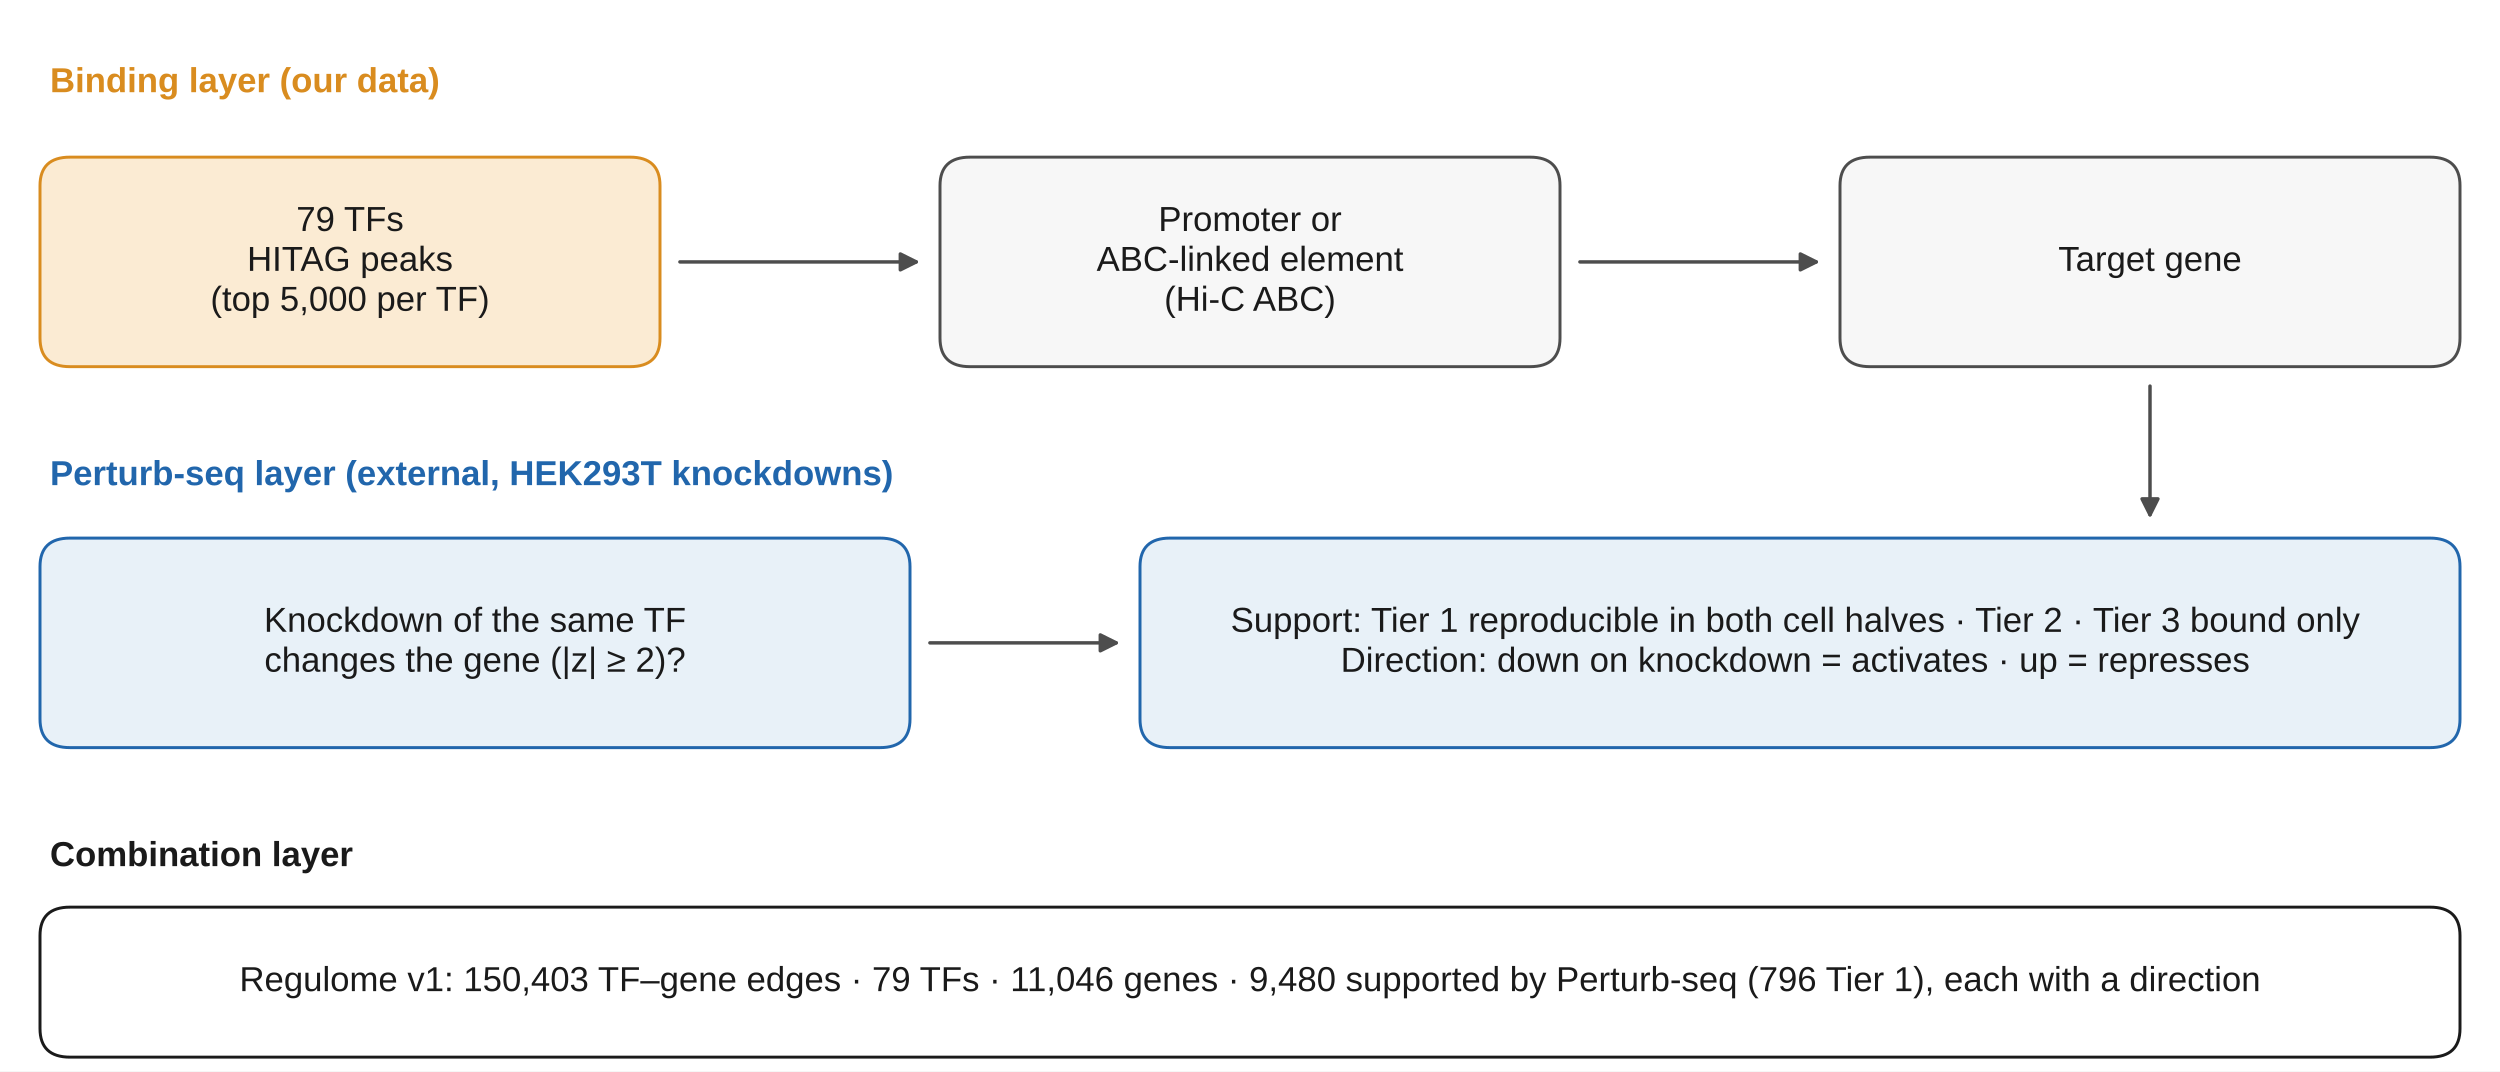
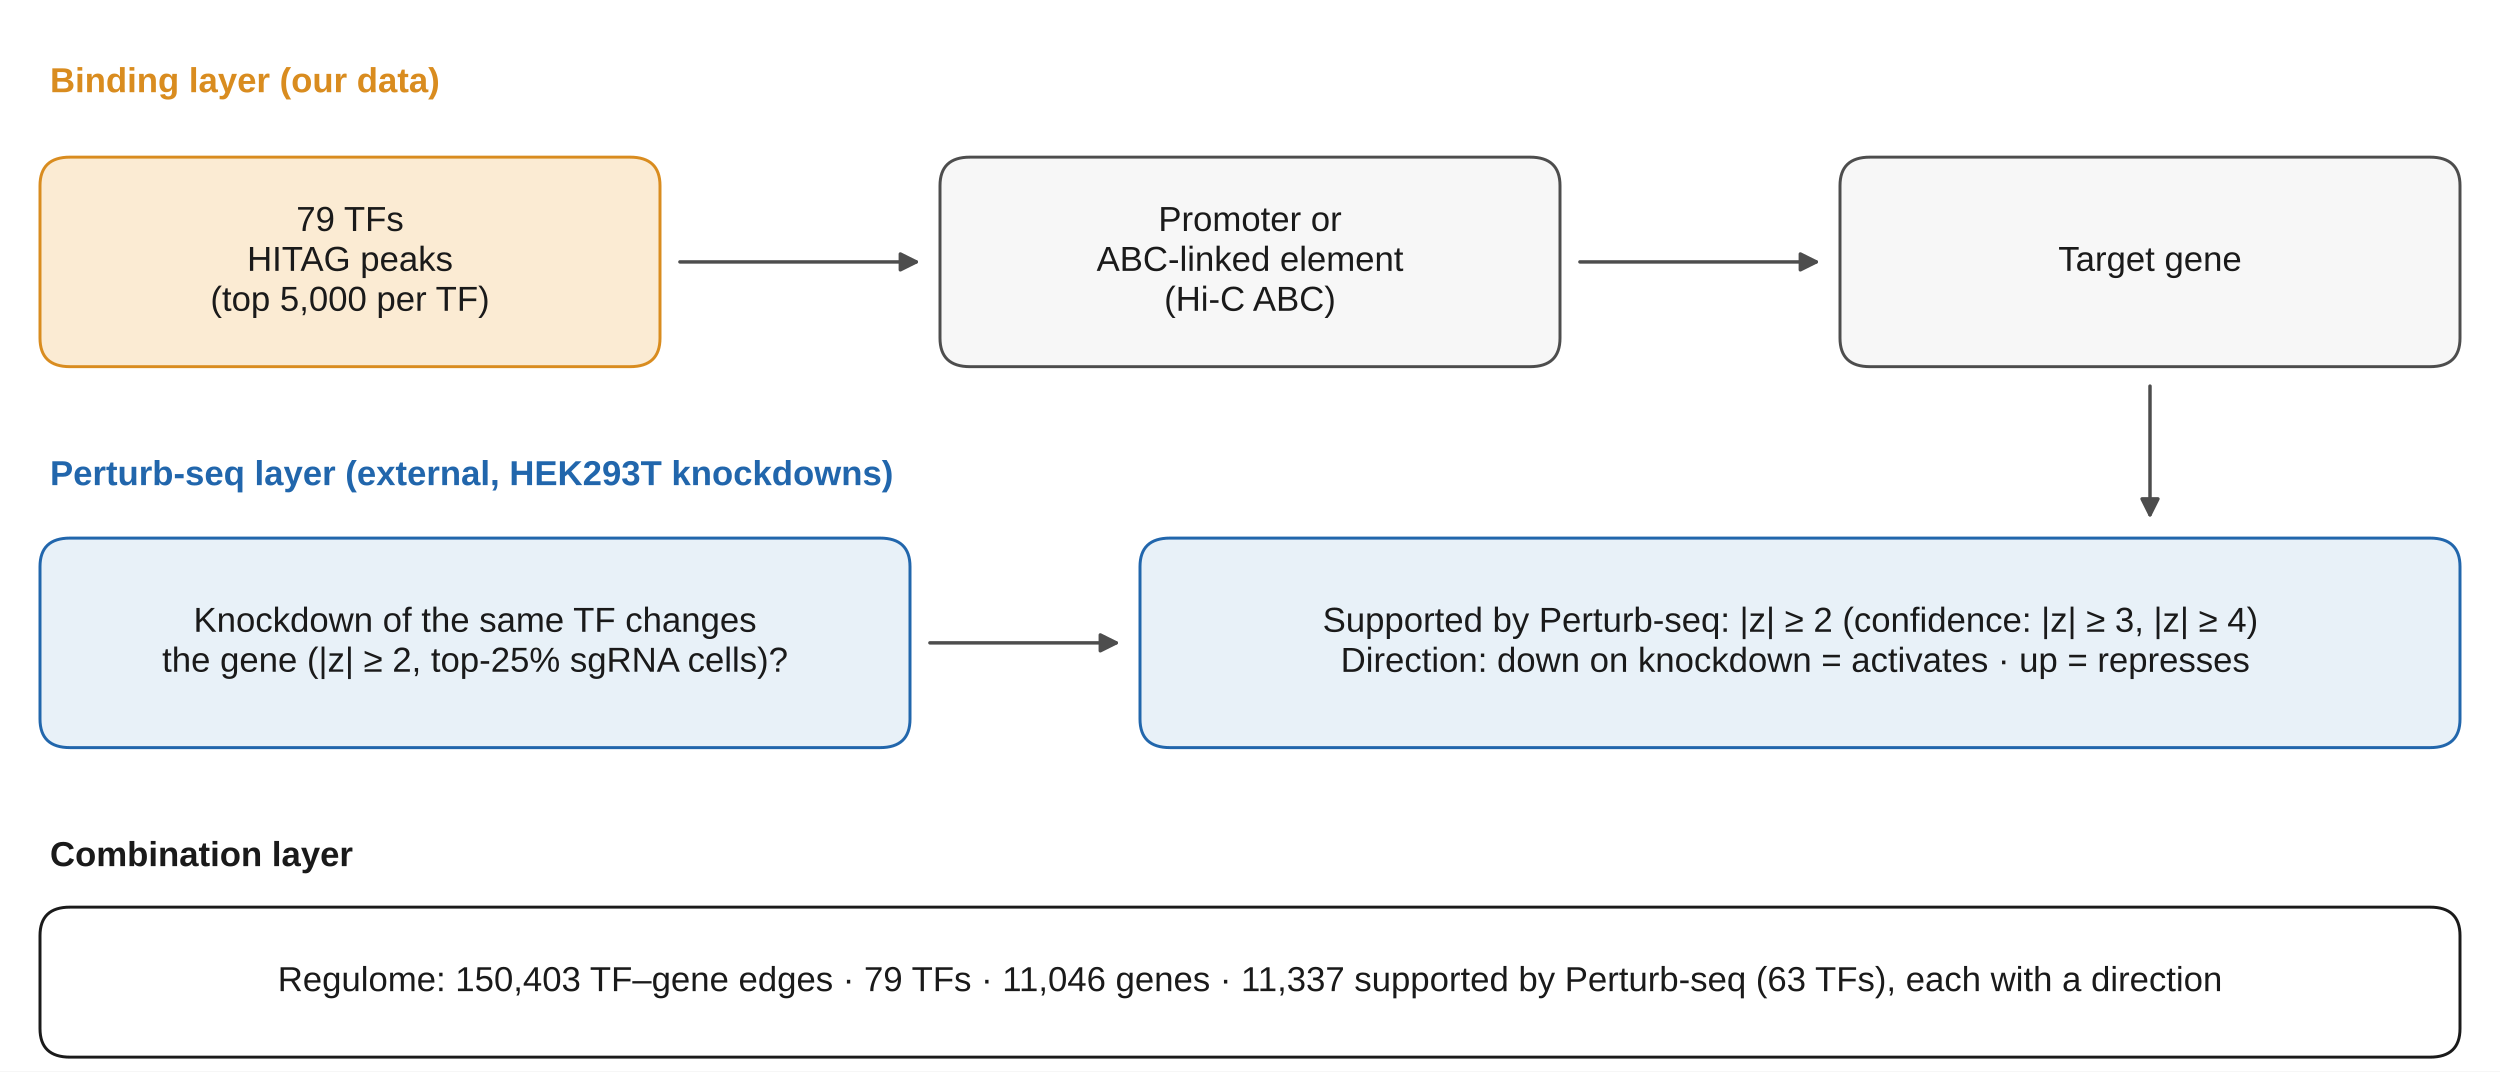
<svg xmlns="http://www.w3.org/2000/svg" width="504pt" height="216pt" viewBox="0 0 504 216" version="1.1">
  <defs>
    <style type="text/css">*{stroke-linejoin: round; stroke-linecap: butt}</style>
  </defs>
  <g id="figure_1">
    <g id="patch_1">
      <path d="M 0 216  L 504 216  L 504 0  L 0 0  z " style="fill: #ffffff" />
    </g>
    <g id="axes_1">
      <g id="patch_2">
-         <path d="M 14.112 73.92  L 127.008 73.92  Q 133.056 73.92 133.056 68.16  L 133.056 37.44  Q 133.056 31.68 127.008 31.68  L 14.112 31.68  Q 8.064 31.68 8.064 37.44  L 8.064 68.16  Q 8.064 73.92 14.112 73.92  z " clip-path="url(#p873a4e6706)" style="fill: #fbebd3; stroke: #d98c1f; stroke-width: 0.6; stroke-linejoin: miter" />
+         <path d="M 14.112 73.92  L 127.008 73.92  Q 133.056 73.92 133.056 68.16  L 133.056 37.44  Q 133.056 31.68 127.008 31.68  L 14.112 31.68  Q 8.064 31.68 8.064 37.44  L 8.064 68.16  Q 8.064 73.92 14.112 73.92  z " clip-path="url(#pbb4aab6ff0)" style="fill: #fbebd3; stroke: #d98c1f; stroke-width: 0.6; stroke-linejoin: miter" />
      </g>
      <g id="patch_3">
-         <path d="M 195.552 73.92  L 308.448 73.92  Q 314.496 73.92 314.496 68.16  L 314.496 37.44  Q 314.496 31.68 308.448 31.68  L 195.552 31.68  Q 189.504 31.68 189.504 37.44  L 189.504 68.16  Q 189.504 73.92 195.552 73.92  z " clip-path="url(#p873a4e6706)" style="fill: #f7f7f7; stroke: #4d4d4d; stroke-width: 0.6; stroke-linejoin: miter" />
+         <path d="M 195.552 73.92  L 308.448 73.92  Q 314.496 73.92 314.496 68.16  L 314.496 37.44  Q 314.496 31.68 308.448 31.68  L 195.552 31.68  Q 189.504 31.68 189.504 37.44  L 189.504 68.16  Q 189.504 73.92 195.552 73.92  z " clip-path="url(#pbb4aab6ff0)" style="fill: #f7f7f7; stroke: #4d4d4d; stroke-width: 0.6; stroke-linejoin: miter" />
      </g>
      <g id="patch_4">
-         <path d="M 376.992 73.92  L 489.888 73.92  Q 495.936 73.92 495.936 68.16  L 495.936 37.44  Q 495.936 31.68 489.888 31.68  L 376.992 31.68  Q 370.944 31.68 370.944 37.44  L 370.944 68.16  Q 370.944 73.92 376.992 73.92  z " clip-path="url(#p873a4e6706)" style="fill: #f7f7f7; stroke: #4d4d4d; stroke-width: 0.6; stroke-linejoin: miter" />
+         <path d="M 376.992 73.92  L 489.888 73.92  Q 495.936 73.92 495.936 68.16  L 495.936 37.44  Q 495.936 31.68 489.888 31.68  L 376.992 31.68  Q 370.944 31.68 370.944 37.44  L 370.944 68.16  Q 370.944 73.92 376.992 73.92  z " clip-path="url(#pbb4aab6ff0)" style="fill: #f7f7f7; stroke: #4d4d4d; stroke-width: 0.6; stroke-linejoin: miter" />
      </g>
      <g id="patch_5">
-         <path d="M 137.072 52.8  Q 161.281 52.8 184.708 52.8  " clip-path="url(#p873a4e6706)" style="fill: none; stroke: #4d4d4d; stroke-width: 0.7; stroke-linecap: round" />
-         <path d="M 181.508 51.2  L 184.708 52.8  L 181.508 54.4  z " clip-path="url(#p873a4e6706)" style="fill: #4d4d4d; stroke: #4d4d4d; stroke-width: 0.7; stroke-linecap: round" />
+         <path d="M 137.072 52.8  Q 161.281 52.8 184.708 52.8  " clip-path="url(#pbb4aab6ff0)" style="fill: none; stroke: #4d4d4d; stroke-width: 0.7; stroke-linecap: round" />
+         <path d="M 181.508 51.2  L 184.708 52.8  L 181.508 54.4  z " clip-path="url(#pbb4aab6ff0)" style="fill: #4d4d4d; stroke: #4d4d4d; stroke-width: 0.7; stroke-linecap: round" />
      </g>
      <g id="patch_6">
-         <path d="M 318.512 52.8  Q 342.721 52.8 366.148 52.8  " clip-path="url(#p873a4e6706)" style="fill: none; stroke: #4d4d4d; stroke-width: 0.7; stroke-linecap: round" />
-         <path d="M 362.948 51.2  L 366.148 52.8  L 362.948 54.4  z " clip-path="url(#p873a4e6706)" style="fill: #4d4d4d; stroke: #4d4d4d; stroke-width: 0.7; stroke-linecap: round" />
+         <path d="M 318.512 52.8  Q 342.721 52.8 366.148 52.8  " clip-path="url(#pbb4aab6ff0)" style="fill: none; stroke: #4d4d4d; stroke-width: 0.7; stroke-linecap: round" />
+         <path d="M 362.948 51.2  L 366.148 52.8  L 362.948 54.4  z " clip-path="url(#pbb4aab6ff0)" style="fill: #4d4d4d; stroke: #4d4d4d; stroke-width: 0.7; stroke-linecap: round" />
      </g>
      <g id="patch_7">
-         <path d="M 14.112 150.72  L 177.408 150.72  Q 183.456 150.72 183.456 144.96  L 183.456 114.24  Q 183.456 108.48 177.408 108.48  L 14.112 108.48  Q 8.064 108.48 8.064 114.24  L 8.064 144.96  Q 8.064 150.72 14.112 150.72  z " clip-path="url(#p873a4e6706)" style="fill: #e8f1f8; stroke: #2166ac; stroke-width: 0.6; stroke-linejoin: miter" />
+         <path d="M 14.112 150.72  L 177.408 150.72  Q 183.456 150.72 183.456 144.96  L 183.456 114.24  Q 183.456 108.48 177.408 108.48  L 14.112 108.48  Q 8.064 108.48 8.064 114.24  L 8.064 144.96  Q 8.064 150.72 14.112 150.72  z " clip-path="url(#pbb4aab6ff0)" style="fill: #e8f1f8; stroke: #2166ac; stroke-width: 0.6; stroke-linejoin: miter" />
      </g>
      <g id="patch_8">
-         <path d="M 235.872 150.72  L 489.888 150.72  Q 495.936 150.72 495.936 144.96  L 495.936 114.24  Q 495.936 108.48 489.888 108.48  L 235.872 108.48  Q 229.824 108.48 229.824 114.24  L 229.824 144.96  Q 229.824 150.72 235.872 150.72  z " clip-path="url(#p873a4e6706)" style="fill: #e8f1f8; stroke: #2166ac; stroke-width: 0.6; stroke-linejoin: miter" />
+         <path d="M 235.872 150.72  L 489.888 150.72  Q 495.936 150.72 495.936 144.96  L 495.936 114.24  Q 495.936 108.48 489.888 108.48  L 235.872 108.48  Q 229.824 108.48 229.824 114.24  L 229.824 144.96  Q 229.824 150.72 235.872 150.72  z " clip-path="url(#pbb4aab6ff0)" style="fill: #e8f1f8; stroke: #2166ac; stroke-width: 0.6; stroke-linejoin: miter" />
      </g>
      <g id="patch_9">
-         <path d="M 187.469 129.6  Q 206.637 129.6 225.021 129.6  " clip-path="url(#p873a4e6706)" style="fill: none; stroke: #4d4d4d; stroke-width: 0.7; stroke-linecap: round" />
-         <path d="M 221.821 128  L 225.021 129.6  L 221.821 131.2  z " clip-path="url(#p873a4e6706)" style="fill: #4d4d4d; stroke: #4d4d4d; stroke-width: 0.7; stroke-linecap: round" />
+         <path d="M 187.469 129.6  Q 206.637 129.6 225.021 129.6  " clip-path="url(#pbb4aab6ff0)" style="fill: none; stroke: #4d4d4d; stroke-width: 0.7; stroke-linecap: round" />
+         <path d="M 221.821 128  L 225.021 129.6  L 221.821 131.2  z " clip-path="url(#pbb4aab6ff0)" style="fill: #4d4d4d; stroke: #4d4d4d; stroke-width: 0.7; stroke-linecap: round" />
      </g>
      <g id="patch_10">
-         <path d="M 433.44 77.839  Q 433.44 91.198 433.44 103.775  " clip-path="url(#p873a4e6706)" style="fill: none; stroke: #4d4d4d; stroke-width: 0.7; stroke-linecap: round" />
-         <path d="M 435.04 100.575  L 433.44 103.775  L 431.84 100.575  z " clip-path="url(#p873a4e6706)" style="fill: #4d4d4d; stroke: #4d4d4d; stroke-width: 0.7; stroke-linecap: round" />
+         <path d="M 433.44 77.839  Q 433.44 91.198 433.44 103.775  " clip-path="url(#pbb4aab6ff0)" style="fill: none; stroke: #4d4d4d; stroke-width: 0.7; stroke-linecap: round" />
+         <path d="M 435.04 100.575  L 433.44 103.775  L 431.84 100.575  z " clip-path="url(#pbb4aab6ff0)" style="fill: #4d4d4d; stroke: #4d4d4d; stroke-width: 0.7; stroke-linecap: round" />
      </g>
      <g id="patch_11">
-         <path d="M 14.112 213.12  L 489.888 213.12  Q 495.936 213.12 495.936 207.36  L 495.936 188.64  Q 495.936 182.88 489.888 182.88  L 14.112 182.88  Q 8.064 182.88 8.064 188.64  L 8.064 207.36  Q 8.064 213.12 14.112 213.12  z " clip-path="url(#p873a4e6706)" style="fill: #ffffff; stroke: #1a1a1a; stroke-width: 0.6; stroke-linejoin: miter" />
+         <path d="M 14.112 213.12  L 489.888 213.12  Q 495.936 213.12 495.936 207.36  L 495.936 188.64  Q 495.936 182.88 489.888 182.88  L 14.112 182.88  Q 8.064 182.88 8.064 188.64  L 8.064 207.36  Q 8.064 213.12 14.112 213.12  z " clip-path="url(#pbb4aab6ff0)" style="fill: #ffffff; stroke: #1a1a1a; stroke-width: 0.6; stroke-linejoin: miter" />
      </g>
      <g id="text_1">
        <text style="font-weight: 700; font-size: 7px; font-family: 'Arial', 'Liberation Sans', 'Helvetica', 'DejaVu Sans', sans-serif; text-anchor: start; fill: #d98c1f" x="10.08" y="18.595" transform="rotate(-0 10.08 18.59484)">Binding layer (our data)</text>
      </g>
      <g id="text_2">
        <text style="font-size: 7px; font-family: 'Arial', 'Liberation Sans', 'Helvetica', 'DejaVu Sans', sans-serif; fill: #1a1a1a" transform="translate(59.73078 46.563)">79 TFs</text>
        <text style="font-size: 7px; font-family: 'Arial', 'Liberation Sans', 'Helvetica', 'DejaVu Sans', sans-serif; fill: #1a1a1a" transform="translate(49.81211 54.61016)">HITAG peaks</text>
        <text style="font-size: 7px; font-family: 'Arial', 'Liberation Sans', 'Helvetica', 'DejaVu Sans', sans-serif; fill: #1a1a1a" transform="translate(42.41727 62.65731)">(top 5,000 per TF)</text>
      </g>
      <g id="text_3">
        <text style="font-size: 7px; font-family: 'Arial', 'Liberation Sans', 'Helvetica', 'DejaVu Sans', sans-serif; fill: #1a1a1a" transform="translate(233.5238 46.563)">Promoter or</text>
        <text style="font-size: 7px; font-family: 'Arial', 'Liberation Sans', 'Helvetica', 'DejaVu Sans', sans-serif; fill: #1a1a1a" transform="translate(221.0704 54.61016)">ABC-linked element</text>
        <text style="font-size: 7px; font-family: 'Arial', 'Liberation Sans', 'Helvetica', 'DejaVu Sans', sans-serif; fill: #1a1a1a" transform="translate(234.6941 62.65731)">(Hi-C ABC)</text>
      </g>
      <g id="text_4">
        <text style="font-size: 7px; font-family: 'Arial', 'Liberation Sans', 'Helvetica', 'DejaVu Sans', sans-serif; text-anchor: middle; fill: #1a1a1a" x="433.44" y="54.61" transform="rotate(-0 433.44 54.61016)">Target gene</text>
      </g>
      <g id="text_5">
        <text style="font-weight: 700; font-size: 7px; font-family: 'Arial', 'Liberation Sans', 'Helvetica', 'DejaVu Sans', sans-serif; text-anchor: start; fill: #2166ac" x="10.08" y="97.81" transform="rotate(-0 10.08 97.81016)">Perturb-seq layer (external, HEK293T knockdowns)</text>
      </g>
      <g id="text_6">
-         <text style="font-size: 7px; font-family: 'Arial', 'Liberation Sans', 'Helvetica', 'DejaVu Sans', sans-serif; fill: #1a1a1a" transform="translate(53.22078 127.3713)">Knockdown of the same TF</text>
-         <text style="font-size: 7px; font-family: 'Arial', 'Liberation Sans', 'Helvetica', 'DejaVu Sans', sans-serif; fill: #1a1a1a" transform="translate(53.30281 135.4184)">changes the gene (|z| ≥ 2)?</text>
+         <text style="font-size: 7px; font-family: 'Arial', 'Liberation Sans', 'Helvetica', 'DejaVu Sans', sans-serif; fill: #1a1a1a" transform="translate(39.0168 127.3713)">Knockdown of the same TF changes</text>
+         <text style="font-size: 7px; font-family: 'Arial', 'Liberation Sans', 'Helvetica', 'DejaVu Sans', sans-serif; fill: #1a1a1a" transform="translate(32.68672 135.4184)">the gene (|z| ≥ 2, top-25% sgRNA cells)?</text>
      </g>
      <g id="text_7">
-         <text style="font-size: 7px; font-family: 'Arial', 'Liberation Sans', 'Helvetica', 'DejaVu Sans', sans-serif; fill: #1a1a1a" transform="translate(248.103 127.3866)">Support:  Tier 1 reproducible in both cell halves · Tier 2 · Tier 3 bound only</text>
-         <text style="font-size: 7px; font-family: 'Arial', 'Liberation Sans', 'Helvetica', 'DejaVu Sans', sans-serif; fill: #1a1a1a" transform="translate(270.282 135.4337)">Direction:  down on knockdown = activates · up = represses</text>
+         <text style="font-size: 7px; font-family: 'Arial', 'Liberation Sans', 'Helvetica', 'DejaVu Sans', sans-serif; fill: #1a1a1a" transform="translate(266.6508 127.3713)">Supported by Perturb-seq:  |z| ≥ 2  (confidence: |z| ≥ 3, |z| ≥ 4)</text>
+         <text style="font-size: 7px; font-family: 'Arial', 'Liberation Sans', 'Helvetica', 'DejaVu Sans', sans-serif; fill: #1a1a1a" transform="translate(270.282 135.449)">Direction:  down on knockdown = activates · up = represses</text>
      </g>
      <g id="text_8">
        <text style="font-weight: 700; font-size: 7px; font-family: 'Arial', 'Liberation Sans', 'Helvetica', 'DejaVu Sans', sans-serif; text-anchor: start; fill: #1a1a1a" x="10.08" y="174.61" transform="rotate(-0 10.08 174.6102)">Combination layer</text>
      </g>
      <g id="text_9">
-         <text style="font-size: 7px; font-family: 'Arial', 'Liberation Sans', 'Helvetica', 'DejaVu Sans', sans-serif; text-anchor: middle; fill: #1a1a1a" x="252" y="199.81" transform="rotate(-0 252 199.8102)">Regulome v1:  150,403 TF–gene edges · 79 TFs · 11,046 genes · 9,480 supported by Perturb-seq (796 Tier 1), each with a direction</text>
+         <text style="font-size: 7px; font-family: 'Arial', 'Liberation Sans', 'Helvetica', 'DejaVu Sans', sans-serif; text-anchor: middle; fill: #1a1a1a" x="252" y="199.81" transform="rotate(-0 252 199.8102)">Regulome:  150,403 TF–gene edges · 79 TFs · 11,046 genes · 11,337 supported by Perturb-seq (63 TFs), each with a direction</text>
      </g>
    </g>
  </g>
  <defs>
-     <clipPath id="p873a4e6706">
+     <clipPath id="pbb4aab6ff0">
      <rect x="0" y="0" width="504" height="216" />
    </clipPath>
  </defs>
</svg>
